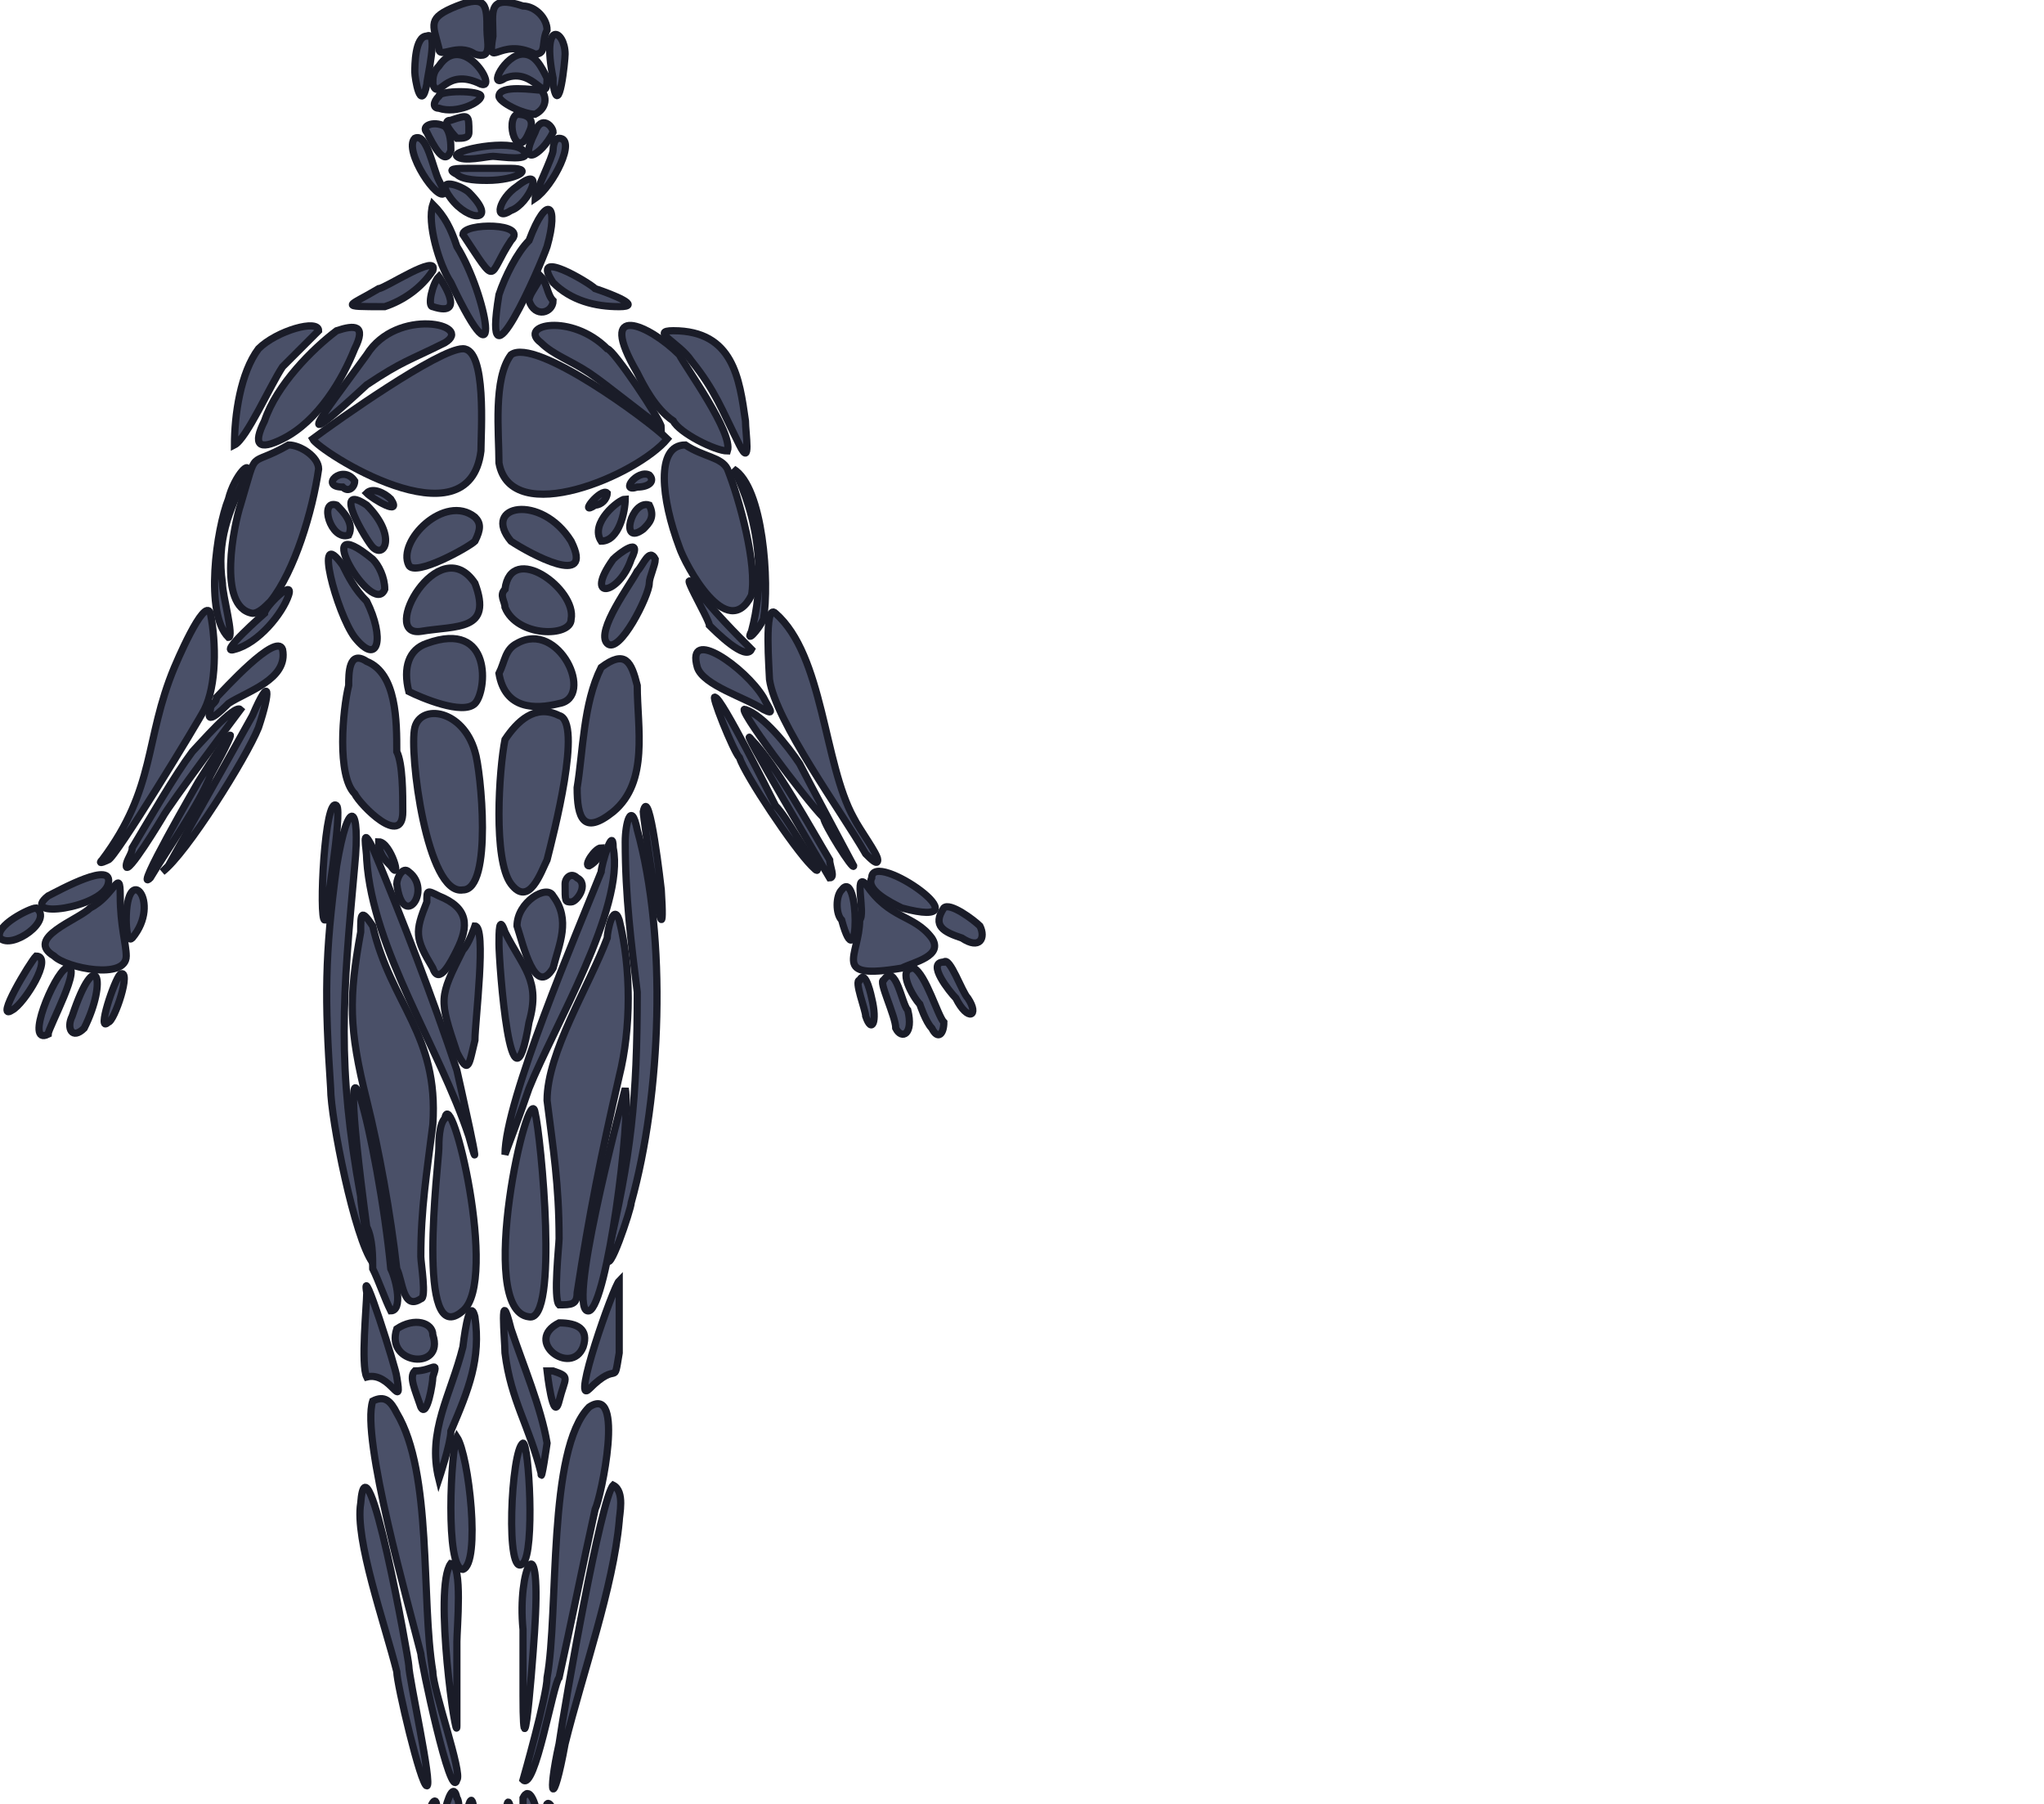
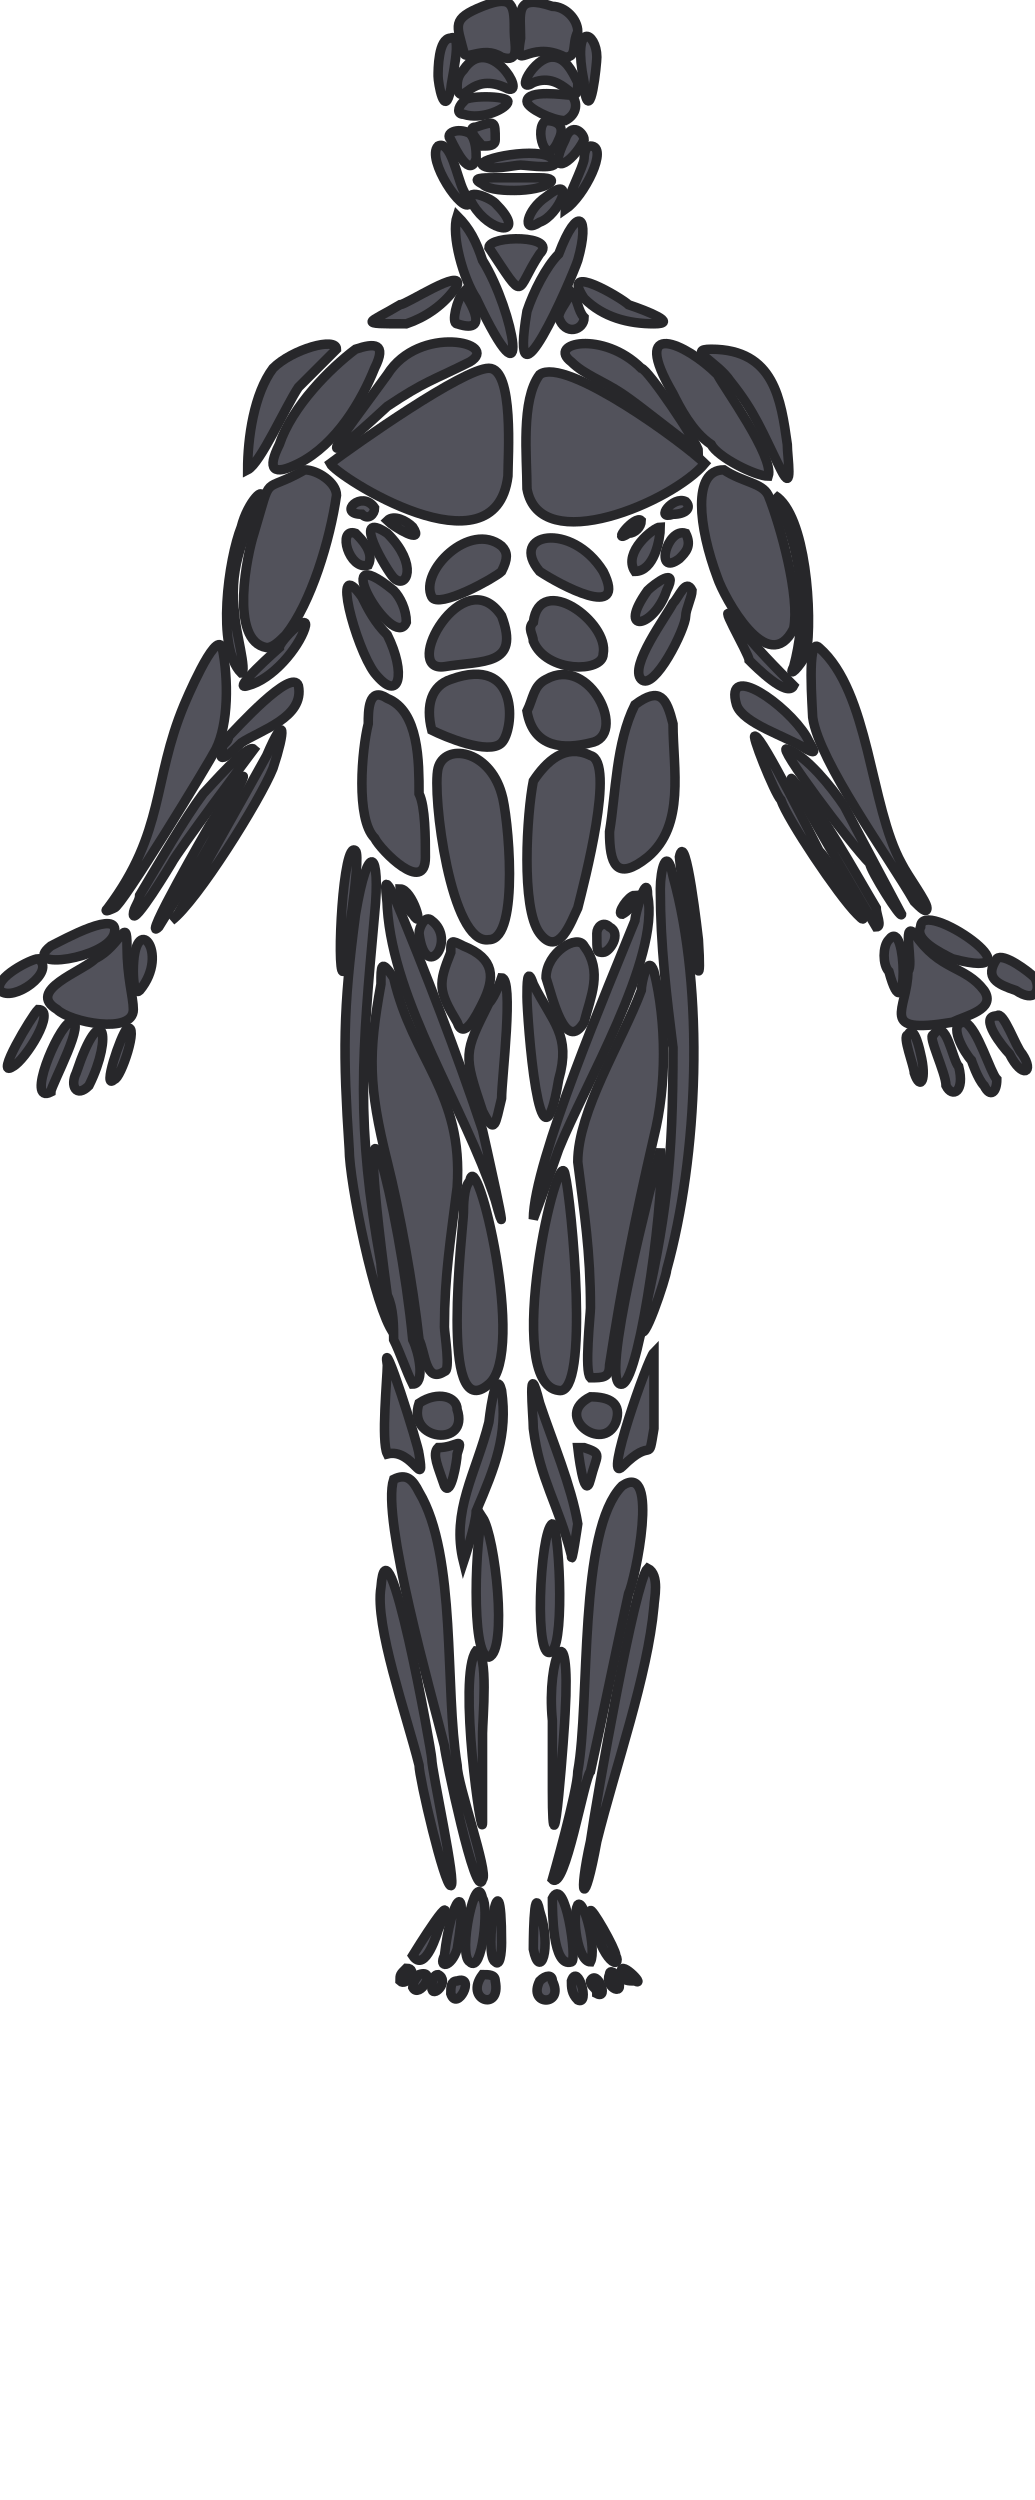
- <svg xmlns="http://www.w3.org/2000/svg" viewBox="0 0 340 300" fill-rule="evenodd" clip-rule="evenodd">
-   <style>.muscle path { stroke: #1a1c28; stroke-width: 1.2; }</style>
-   <g id="head" class="muscle" data-muscle="head" fill="#4a5068">
+ <svg xmlns="http://www.w3.org/2000/svg" viewBox="0 0 163 393.75" fill-rule="evenodd" clip-rule="evenodd">
+   <style>.muscle path { stroke: #27272a; stroke-width: 1.5; }</style>
+   <g id="head" class="muscle" data-muscle="head" fill="#52525b">
    <path id="head-0" d="M85 59c-3,4 -2,13 -2,18 2,11 23,2 28,-4 -3,-3 -22,-17 -26,-14z" />
    <path id="head-1" d="M80 75c0,-3 1,-17 -3,-17 -4,0 -21,12 -25,15 1,2 26,18 28,2z" />
    <path id="head-2" d="M45 100c4,-5 7,-15 8,-22 0,-2 -3,-4 -5,-4 -7,4 -5,0 -8,10 -1,3 -4,17 2,18 1,0 2,-1 3,-2z" />
    <path id="head-3" d="M125 99c1,-5 -2,-16 -4,-21 -1,-2 -4,-2 -7,-4 -5,0 -4,9 -1,17 1,3 8,16 12,8z" />
    <path id="head-4" d="M104 140c0,9 1,17 2,25 0,18 -1,27 -5,44 0,4 4,-8 4,-9 5,-18 6,-44 1,-62 -1,-5 -2,-1 -2,2z" />
    <path id="head-5" d="M112 70c1,2 7,5 9,5 1,-3 -7,-14 -8,-16 -5,-5 -14,-9 -7,3 1,2 3,6 6,8z" />
    <path id="head-6" d="M56 55c-4,3 -10,9 -12,15 -2,4 -1,5 3,3 6,-3 10,-10 12,-15 2,-4 0,-4 -3,-3z" />
    <path id="head-7" d="M84 101c2,5 11,5 11,2 1,-5 -10,-13 -11,-5 -1,1 0,2 0,3z" />
    <path id="head-8" d="M79 97c-6,-9 -16,9 -9,8 6,-1 12,0 9,-8z" />
    <path id="head-9" d="M110 71c0,-1 -8,-13 -9,-13 -6,-6 -15,-4 -11,-1 2,2 5,3 8,5 3,2 9,7 12,9z" />
    <path id="head-10" d="M61 64c6,-4 7,-4 13,-7 5,-3 -8,-6 -13,2 -8,11 -13,17 0,5z" />
    <path id="head-11" d="M43 58c-3,4 -4,11 -4,16 2,-1 6,-10 8,-13 1,-1 6,-6 6,-6 0,-2 -7,0 -10,3z" />
    <path id="head-12" d="M124 70c-1,-7 -2,-15 -12,-15 -4,0 1,2 3,5 4,5 5,8 8,14 2,4 1,-2 1,-4z" />
    <path id="head-13" d="M85 90c3,2 14,8 10,0 -5,-8 -15,-6 -10,0z" />
    <path id="head-14" d="M79 86c-5,-4 -13,4 -11,8 1,2 10,-3 11,-4 1,-2 1,-3 0,-4z" />
    <path id="head-15" d="M83 49c-3,18 7,-5 8,-8 2,-7 0,-9 -3,-1 -2,2 -4,6 -5,9z" />
    <path id="head-16" d="M75 47c9,19 6,2 1,-6 -1,-3 -2,-5 -4,-7 -1,3 1,10 3,13z" />
    <path id="head-17" d="M91 5c0,-2 -2,-4 -4,-4 -6,-2 -5,1 -5,5 -1,6 1,0 7,3 2,0 1,-2 2,-4z" />
    <path id="head-18" d="M73 8c0,2 3,-1 6,1 3,1 2,-2 2,-4 0,-4 0,-6 -5,-4 -5,2 -4,3 -3,7z" />
    <path id="head-19" d="M57 94c-5,-7 -1,8 2,12 4,5 5,0 2,-6 -2,-2 -3,-4 -4,-6z" />
    <path id="head-20" d="M109 93c-1,-2 -2,1 -3,2 -1,2 -7,10 -5,12 2,2 7,-8 7,-10 0,-1 1,-3 1,-4z" />
    <path id="head-21" d="M77 39c6,9 4,7 8,1 3,-3 -8,-3 -8,-1z" />
    <path id="head-22" d="M103 51c4,0 -1,-2 -4,-3 -1,-1 -11,-7 -7,-1 3,3 7,4 11,4z" />
    <path id="head-23" d="M64 51c3,-1 6,-3 8,-6 1,-3 -8,3 -9,3 -5,3 -7,3 1,3z" />
    <path id="head-24" d="M38 106c1,0 -1,-7 -1,-9 -1,-7 1,-12 4,-18 1,-3 -2,0 -3,4 -2,5 -4,19 0,23 0,0 0,0 0,0z" />
    <path id="head-25" d="M127 103c1,-6 0,-22 -5,-25 0,0 7,12 3,27 -1,2 1,0 2,-2z" />
    <path id="head-26" d="M62 93c-11,-9 0,10 2,5 0,-2 -1,-4 -2,-5z" />
    <path id="head-27" d="M102 93c-5,7 1,6 3,0 2,-4 -2,-1 -3,0z" />
    <path id="head-28" d="M81 30c5,0 8,-2 4,-2 -2,0 -5,0 -7,0 -2,0 -4,0 -2,1 1,1 4,1 5,1z" />
    <path id="head-29" d="M72 14c1,3 2,-3 8,0 3,1 -3,-9 -7,-3 -1,1 -1,2 -1,3z" />
    <path id="head-30" d="M87 9c-3,0 -6,6 -3,4 5,-2 7,5 7,0 -1,-2 -2,-4 -4,-4z" />
    <path id="head-31" d="M61 84c-6,-4 0,6 1,7 2,2 4,-2 -1,-7z" />
    <path id="head-32" d="M104 83c-1,0 -6,4 -4,7 3,0 4,-5 4,-7z" />
    <path id="head-33" d="M82 26c1,0 7,1 5,-1 -2,-2 -12,0 -11,1 1,1 5,0 6,0z" />
    <path id="head-34" d="M73 18c3,1 7,-1 7,-2 0,-1 -7,-1 -7,0 -1,1 -1,2 0,2z" />
    <path id="head-35" d="M90 15c-1,0 -7,-1 -7,1 0,1 4,3 6,3 2,-1 2,-3 1,-4z" />
    <path id="head-36" d="M71 14c0,-1 2,-9 0,-8 -2,0 -2,5 -2,6 0,1 1,7 2,2l0 0z" />
    <path id="head-37" d="M92 14c1,6 2,-4 2,-5 0,-4 -4,-6 -2,4l0 1z" />
    <path id="head-38" d="M75 33c3,4 8,4 3,-1 -1,-1 -6,-3 -3,1z" />
    <path id="head-39" d="M85 35c3,-1 6,-8 1,-4 -3,2 -4,6 -1,4z" />
    <path id="head-40" d="M73 30c-1,-2 -2,-8 -4,-7 -2,2 4,11 5,9 0,0 -1,-2 -1,-2z" />
    <path id="head-41" d="M92 25c0,1 -3,7 -3,8 3,-2 7,-10 4,-10 -1,0 -1,2 -1,2z" />
    <path id="head-42" d="M56 84c-3,-1 -1,6 2,5 1,-2 -1,-4 -2,-5z" />
    <path id="head-43" d="M108 84c-3,-1 -5,7 -1,4 1,-1 2,-2 1,-4z" />
    <path id="head-44" d="M71 22c1,2 3,6 4,3 0,-1 0,-3 -1,-4 -2,-1 -4,0 -3,1z" />
    <path id="head-45" d="M89 22c-3,6 1,4 3,0 0,-1 -2,-3 -3,0z" />
    <path id="head-46" d="M92 50c-1,-1 -1,-3 -2,-4 -1,2 -2,3 -2,4 1,3 4,2 4,0z" />
    <path id="head-47" d="M72 51c6,2 1,-5 1,-5 -1,1 -2,5 -1,5z" />
    <path id="head-48" d="M78 22c0,-3 0,-3 -3,-2 -2,0 1,3 1,3 1,0 2,0 2,-1z" />
    <path id="head-49" d="M88 22c1,-2 0,-3 -2,-3 -2,1 0,8 2,3z" />
    <path id="head-50" d="M61 82c1,1 6,4 4,1 -1,-1 -3,-2 -4,-1z" />
    <path id="head-51" d="M101 82c-1,-1 -5,4 -2,2 1,0 2,-1 2,-2z" />
    <path id="head-52" d="M59 80c-2,-3 -6,1 -2,1 1,1 2,0 2,-1z" />
    <path id="head-53" d="M108 79c-2,-1 -5,3 -2,2 2,0 3,-1 2,-2z" />
  </g>
-   <g id="chest" class="muscle" data-muscle="chest" fill="#4a5068">
+   <g id="chest" class="muscle" data-muscle="chest" fill="#52525b">
    <path id="chest-0" d="M155 156c-3,-4 -7,-3 -11,-9 -2,-2 0,5 -1,6 0,6 -5,10 7,8 2,-1 7,-2 5,-5z" />
    <path id="chest-1" d="M157 170c-1,-1 -3,-8 -5,-9 -3,0 0,5 1,6 0,0 1,3 2,4 1,2 2,1 2,-1z" />
    <path id="chest-2" d="M163 154c-1,-1 -5,-4 -6,-3 -2,3 0,4 3,5 3,2 4,0 3,-2z" />
    <path id="chest-3" d="M157 160c-3,0 1,5 2,6 2,4 4,3 2,0 -1,-1 -3,-7 -4,-6z" />
    <path id="chest-4" d="M149 171c1,2 3,1 2,-3 -1,-1 -2,-8 -4,-5 -1,0 2,6 2,8z" />
    <path id="chest-5" d="M140 153c3,11 3,-9 0,-5 -1,1 -1,4 0,5z" />
    <path id="chest-6" d="M144 169c1,3 2,1 1,-3 0,0 -1,-5 -2,-3 -1,0 1,5 1,6z" />
  </g>
-   <g id="deltoids_front" class="muscle" data-muscle="deltoids_front" fill="#4a5068">
+   <g id="deltoids_front" class="muscle" data-muscle="deltoids_front" fill="#52525b">
    <path id="deltoids_front-0" d="M101 156c-3,8 -10,19 -10,27 1,8 2,14 2,23 0,1 -1,10 0,11 2,0 3,0 3,-2 2,-13 4,-23 7,-36 2,-8 2,-18 0,-26 -1,-3 -2,2 -2,3z" />
    <path id="deltoids_front-1" d="M84 123c-1,5 -2,20 1,24 3,4 5,-2 6,-4 1,-4 6,-23 2,-24 -4,-2 -7,1 -9,4z" />
    <path id="deltoids_front-2" d="M69 121c-1,4 2,28 8,27 5,0 3,-20 2,-23 -2,-7 -9,-8 -10,-4z" />
    <path id="deltoids_front-3" d="M98 234c-7,7 -5,34 -7,45 0,3 -4,17 -4,17 2,2 5,-16 6,-17 2,-9 4,-19 6,-28 1,-2 5,-21 -1,-17z" />
    <path id="deltoids_front-4" d="M58 114c-1,4 -2,15 1,18 1,2 8,9 8,3 0,-3 0,-8 -1,-10 0,-5 0,-13 -5,-15 -3,-2 -3,2 -3,4z" />
    <path id="deltoids_front-5" d="M100 111c-3,6 -3,14 -4,20 0,5 1,8 6,4 6,-5 4,-14 4,-21 -1,-4 -2,-6 -6,-3z" />
    <path id="deltoids_front-6" d="M55 181c0,5 4,25 7,29 0,1 -2,-9 -2,-11 -4,-22 -3,-33 -1,-55 1,-10 -1,-12 -3,0 -2,15 -2,22 -1,37z" />
    <path id="deltoids_front-7" d="M88 219c5,1 2,-30 1,-34 -1,-6 -10,33 -1,34z" />
    <path id="deltoids_front-8" d="M18 143c1,0 15,-23 16,-25 2,-4 2,-11 1,-16 -1,-3 -6,9 -6,9 -5,12 -3,20 -12,32 -1,1 1,0 1,0z" />
    <path id="deltoids_front-9" d="M100 145c-4,10 -16,38 -16,47 0,0 3,-8 4,-11 4,-10 16,-30 14,-40 0,-4 -2,3 -2,4z" />
    <path id="deltoids_front-10" d="M83 112c1,6 6,6 10,5 6,-1 0,-14 -7,-10 -2,1 -2,3 -3,5z" />
    <path id="deltoids_front-11" d="M68 115c2,1 9,4 11,2 2,-2 3,-14 -8,-10 -3,1 -4,4 -3,8z" />
    <path id="deltoids_front-12" d="M102 247c-2,2 -8,36 -9,43 -2,9 -1,11 1,0 3,-12 8,-26 9,-37 0,-1 1,-5 -1,-6z" />
    <path id="deltoids_front-13" d="M104 181c-1,4 -10,38 -6,37 3,-1 7,-32 6,-37l0 0z" />
    <path id="deltoids_front-14" d="M77 158c-4,8 -4,8 -1,17 2,4 2,2 3,-2 0,-3 2,-19 0,-19 0,0 -1,3 -2,4z" />
    <path id="deltoids_front-15" d="M83 157c0,3 2,31 5,13 2,-7 -1,-9 -4,-15 -1,-3 -1,0 -1,2z" />
    <path id="deltoids_front-16" d="M86 154c1,3 3,12 6,7 1,-4 3,-8 0,-12 -1,-2 -6,1 -6,5z" />
    <path id="deltoids_front-17" d="M84 225c1,8 4,12 6,20 0,2 1,-5 1,-5 -1,-6 -4,-13 -6,-19 -2,-8 -1,2 -1,4z" />
    <path id="deltoids_front-18" d="M76 239c-1,2 -2,22 1,22 3,-1 1,-19 -1,-22z" />
    <path id="deltoids_front-19" d="M133 127c-2,-3 -6,-8 -9,-9 -2,-1 10,15 13,18 0,1 5,9 5,8 0,0 -8,-15 -9,-17z" />
    <path id="deltoids_front-20" d="M21 144c0,2 6,-8 6,-8 1,-2 13,-18 13,-18 -1,-1 -7,6 -8,7 -3,4 -7,11 -10,16 0,1 -1,2 -1,3z" />
    <path id="deltoids_front-21" d="M103 213c-1,1 -8,21 -5,18 5,-5 4,0 5,-6 0,-2 0,-9 0,-12z" />
    <path id="deltoids_front-22" d="M127 116c-3,-5 -13,-12 -11,-5 1,3 8,5 11,7 2,1 1,0 0,-2z" />
    <path id="deltoids_front-23" d="M35 118c-1,3 2,0 3,-1 3,-2 10,-4 9,-9 -1,-3 -10,7 -11,8 0,1 -1,1 -1,2z" />
    <path id="deltoids_front-24" d="M27 145c4,-3 14,-19 16,-24 2,-6 2,-9 -1,-2 -5,9 -9,16 -14,25 0,0 -1,1 -1,1z" />
    <path id="deltoids_front-25" d="M136 144c-2,-2 -5,-8 -7,-10 -1,-2 -9,-18 -10,-18 -1,-1 3,9 4,10 1,3 9,15 12,18 1,1 1,1 1,0z" />
    <path id="deltoids_front-26" d="M93 220c-6,3 2,9 4,4 1,-3 -1,-4 -4,-4z" />
    <path id="deltoids_front-27" d="M138 143c-3,-5 -9,-16 -13,-20 -3,-4 13,23 13,23 1,0 0,-2 0,-3z" />
    <path id="deltoids_front-28" d="M25 146c3,-5 8,-12 10,-17 6,-11 3,-7 -2,1 0,0 -11,19 -8,16l0 0z" />
    <path id="deltoids_front-29" d="M39 108c4,-1 8,-6 9,-9 1,-3 -4,2 -4,3 0,0 -8,7 -5,6z" />
    <path id="deltoids_front-30" d="M125 108c-2,-2 -7,-7 -9,-10 -4,-5 2,5 2,6 1,1 6,6 7,4z" />
    <path id="deltoids_front-31" d="M54 153c0,0 3,-18 2,-19 -2,-2 -3,19 -2,19z" />
    <path id="deltoids_front-32" d="M110 148c0,0 -2,-18 -3,-13 0,1 4,29 3,13z" />
    <path id="deltoids_front-33" d="M94 147c0,3 0,3 1,3 1,0 3,-3 1,-4 -1,-1 -2,0 -2,1 0,0 0,0 0,0z" />
    <path id="deltoids_front-34" d="M98 144c0,0 2,-1 2,-3 -1,0 -3,3 -2,3z" />
  </g>
-   <g id="biceps" class="muscle" data-muscle="biceps" fill="#4a5068">
+   <g id="biceps" class="muscle" data-muscle="biceps" fill="#52525b">
    <path id="biceps-0" d="M61 183c2,8 4,19 5,28 1,2 1,7 4,5 1,0 0,-6 0,-7 0,-8 1,-14 2,-22 1,-15 -7,-20 -10,-33 -2,-3 -2,-2 -2,1 -2,11 -2,16 1,28z" />
    <path id="biceps-1" d="M62 233c-2,6 6,34 8,42 0,1 5,25 6,21 1,-1 -4,-15 -4,-18 -2,-12 0,-33 -6,-43 -1,-2 -2,-3 -4,-2z" />
    <path id="biceps-2" d="M73 191c0,2 -4,34 4,27 6,-5 -2,-38 -3,-32 -1,1 -1,4 -1,5z" />
    <path id="biceps-3" d="M78 189c3,11 -2,-11 -2,-11 -4,-12 -9,-25 -14,-37 -2,-4 -1,0 -1,2 1,15 12,31 17,46z" />
    <path id="biceps-4" d="M66 278c0,2 4,19 5,19 1,0 -3,-18 -3,-20 0,-1 -7,-40 -8,-27 -1,6 4,20 6,28z" />
    <path id="biceps-5" d="M9 159c2,2 12,4 12,0 0,-2 -1,-5 -1,-10 0,-5 -1,0 -5,2 -2,2 -11,5 -6,8z" />
    <path id="biceps-6" d="M62 211c1,2 2,5 3,7 2,0 1,-5 0,-7 -2,-21 -10,-52 -4,-7 1,2 1,5 1,7z" />
    <path id="biceps-7" d="M71 150c-2,5 -2,6 1,11 1,3 3,-1 4,-3 2,-4 2,-7 -3,-9 -2,-1 -2,-1 -2,1z" />
    <path id="biceps-8" d="M77 224c-2,8 -6,14 -4,22 0,0 2,-6 2,-8 3,-7 5,-12 4,-19 -1,-4 -2,5 -2,5z" />
    <path id="biceps-9" d="M87 260c2,-2 1,-20 0,-20 -2,1 -3,23 0,20z" />
    <path id="biceps-10" d="M87 282c0,17 2,-11 2,-12 1,-17 -3,-9 -2,1 0,4 0,7 0,11z" />
    <path id="biceps-11" d="M75 260c-3,4 1,31 1,27 0,-5 0,-10 0,-14 0,-2 1,-13 -1,-13z" />
    <path id="biceps-12" d="M61 229c4,-1 6,6 5,0 0,-1 -6,-20 -5,-14 0,2 -1,12 0,14z" />
    <path id="biceps-13" d="M66 221c-2,6 8,7 6,1 0,-2 -3,-3 -6,-1z" />
    <path id="biceps-14" d="M8 149c-5,4 9,2 10,-2 1,-4 -8,1 -10,2z" />
    <path id="biceps-15" d="M87 299c0,2 0,11 3,10 1,0 -1,-14 -3,-10z" />
    <path id="biceps-16" d="M76 299c-1,-5 -4,9 -2,10 2,2 3,-9 2,-10z" />
    <path id="biceps-17" d="M8 172c0,-1 6,-12 3,-11 -2,1 -7,13 -3,11z" />
    <path id="biceps-18" d="M0 156c2,2 9,-3 6,-5 -1,0 -7,3 -6,5z" />
    <path id="biceps-19" d="M14 171c4,-8 2,-14 -2,-2 -1,2 0,4 2,2z" />
    <path id="biceps-20" d="M6 159c-1,1 -7,11 -4,9 2,-1 7,-9 4,-9z" />
    <path id="biceps-21" d="M91 300c-1,2 0,9 2,9 1,-2 -1,-10 -2,-9z" />
    <path id="biceps-22" d="M72 307c2,-12 -1,-8 -2,1 -1,2 1,2 2,-1z" />
    <path id="biceps-23" d="M22 156c5,-6 -1,-13 -1,-3 0,0 0,4 1,3z" />
    <path id="biceps-24" d="M66 147c1,8 6,1 2,-2 -1,-1 -2,1 -2,2z" />
    <path id="biceps-25" d="M84 307c1,5 3,0 1,-6 -1,-5 -1,6 -1,6z" />
    <path id="biceps-26" d="M79 306c0,-16 -3,2 -1,3 1,1 1,-3 1,-3z" />
    <path id="biceps-27" d="M20 162c-1,1 -4,10 -2,8 1,0 4,-9 2,-8z" />
    <path id="biceps-28" d="M69 228c-1,1 0,3 1,6 1,2 2,-4 2,-5 1,-3 0,-1 -3,-1z" />
    <path id="biceps-29" d="M76 311c-3,4 3,6 2,1 0,-1 -1,-1 -2,-1z" />
    <path id="biceps-30" d="M69 304c4,-9 -4,4 -4,4 2,3 4,-4 4,-4z" />
    <path id="biceps-31" d="M85 312c-2,4 4,4 2,0 0,-1 -1,-1 -2,0z" />
    <path id="biceps-32" d="M91 228c0,0 1,9 2,5 1,-4 2,-4 -1,-5l-1 0z" />
    <path id="biceps-33" d="M93 301c2,9 5,9 4,7 0,-1 -4,-8 -4,-7z" />
    <path id="biceps-34" d="M71 314c1,3 4,-3 1,-2 -1,0 -1,1 -1,2z" />
    <path id="biceps-35" d="M91 315c2,1 0,-6 -1,-3 0,1 0,2 1,3z" />
    <path id="biceps-36" d="M65 144c2,3 0,-4 -2,-4 0,2 1,3 2,4z" />
    <path id="biceps-37" d="M68 313c0,2 3,-1 1,-2 -1,0 -1,2 -1,2z" />
    <path id="biceps-38" d="M94 314c2,1 0,-4 -1,-2 0,1 1,1 1,2z" />
    <path id="biceps-39" d="M96 311c-1,2 3,4 1,0 0,0 -1,-1 -1,0z" />
    <path id="biceps-40" d="M65 313c1,2 4,-3 1,-2 0,0 -1,1 -1,2z" />
    <path id="biceps-41" d="M100 312c2,1 -3,-4 -2,-1 0,1 1,1 2,1z" />
    <path id="biceps-42" d="M63 312c1,1 3,-2 1,-2 -1,1 -1,1 -1,2z" />
  </g>
-   <g id="traps" class="muscle" data-muscle="traps" fill="#4a5068">
+   <g id="traps" class="muscle" data-muscle="traps" fill="#52525b">
    <path id="traps-0" d="M146 143c0,-1 -3,-5 -4,-7 -5,-9 -5,-27 -13,-34 -2,-2 -1,10 -1,11 1,7 12,22 16,29 1,1 2,2 2,1z" />
    <path id="traps-1" d="M145 146c-1,2 3,4 5,5 15,4 -5,-10 -5,-5z" />
    <path id="traps-2" d="M1071.06 308.94c5.6 4.92 6.96 17.83 7.43 24.88q1.5 22.3.93 44.68-1.2 46.76-5.66 94a.57.56 3.7 01-.59.51q-.68-.03-.94-1.01-4.29-15.9-9.79-25.19c-10.24-17.31-18.8-31.84-25.59-49.4-10.19-26.38-15.6-54.28-26.46-80.58q-3.07-7.43-7.61-14.07-.3-.43.2-.6 12.47-4.28 25.48-4.85c5.54-.25 12.15.86 18.32 1.41 9.7.87 16.77 3.6 24.28 10.22z" />
    <path id="traps-3" d="M1163.98 302.12a.43.43 0 01.22.65q-7.08 10.77-11.41 23.37c-10.53 30.61-17.8 62.94-31.3 91.07-5.11 10.64-15.17 25.22-20.12 36.26q-4.08 9.08-6.59 18.83a.77.77 0 01-1.51-.12q-4.27-45.15-5.52-90.99c-.56-20.28-.74-39.92 2.75-60.43 1.04-6.13 2.77-9.98 7.85-13.85 9.8-7.48 18.02-7.73 30.1-9.11 12.02-1.39 23.92.4 35.53 4.32z" />
  </g>
-   <g id="neck" class="muscle" data-muscle="neck" fill="#4a5068">
+   <g id="neck" class="muscle" data-muscle="neck" fill="#52525b">
    <path id="neck-0" d="M0,0 L0,0" />
  </g>
-   <g id="abs" class="muscle" data-muscle="abs" fill="#4a5068">
+   <g id="abs" class="muscle" data-muscle="abs" fill="#52525b">
    <path id="abs-0" d="M0,0 L0,0" />
  </g>
-   <g id="obliques" class="muscle" data-muscle="obliques" fill="#4a5068">
+   <g id="obliques" class="muscle" data-muscle="obliques" fill="#52525b">
    <path id="obliques-0" d="M0,0 L0,0" />
  </g>
-   <g id="forearm" class="muscle" data-muscle="forearm" fill="#4a5068">
+   <g id="forearm" class="muscle" data-muscle="forearm" fill="#52525b">
    <path id="forearm-0" d="M0,0 L0,0" />
  </g>
-   <g id="hands" class="muscle" data-muscle="hands" fill="#4a5068">
+   <g id="hands" class="muscle" data-muscle="hands" fill="#52525b">
    <path id="hands-0" d="M0,0 L0,0" />
  </g>
-   <g id="adductors" class="muscle" data-muscle="adductors" fill="#4a5068">
+   <g id="adductors" class="muscle" data-muscle="adductors" fill="#52525b">
    <path id="adductors-0" d="M0,0 L0,0" />
  </g>
-   <g id="quads" class="muscle" data-muscle="quads" fill="#4a5068">
+   <g id="quads" class="muscle" data-muscle="quads" fill="#52525b">
    <path id="quads-0" d="M0,0 L0,0" />
  </g>
-   <g id="shins" class="muscle" data-muscle="shins" fill="#4a5068">
+   <g id="shins" class="muscle" data-muscle="shins" fill="#52525b">
    <path id="shins-0" d="M0,0 L0,0" />
  </g>
-   <g id="calves" class="muscle" data-muscle="calves" fill="#4a5068">
+   <g id="calves" class="muscle" data-muscle="calves" fill="#52525b">
    <path id="calves-0" d="M0,0 L0,0" />
  </g>
-   <g id="feet" class="muscle" data-muscle="feet" fill="#4a5068">
+   <g id="feet" class="muscle" data-muscle="feet" fill="#52525b">
    <path id="feet-0" d="M0,0 L0,0" />
  </g>
</svg>
